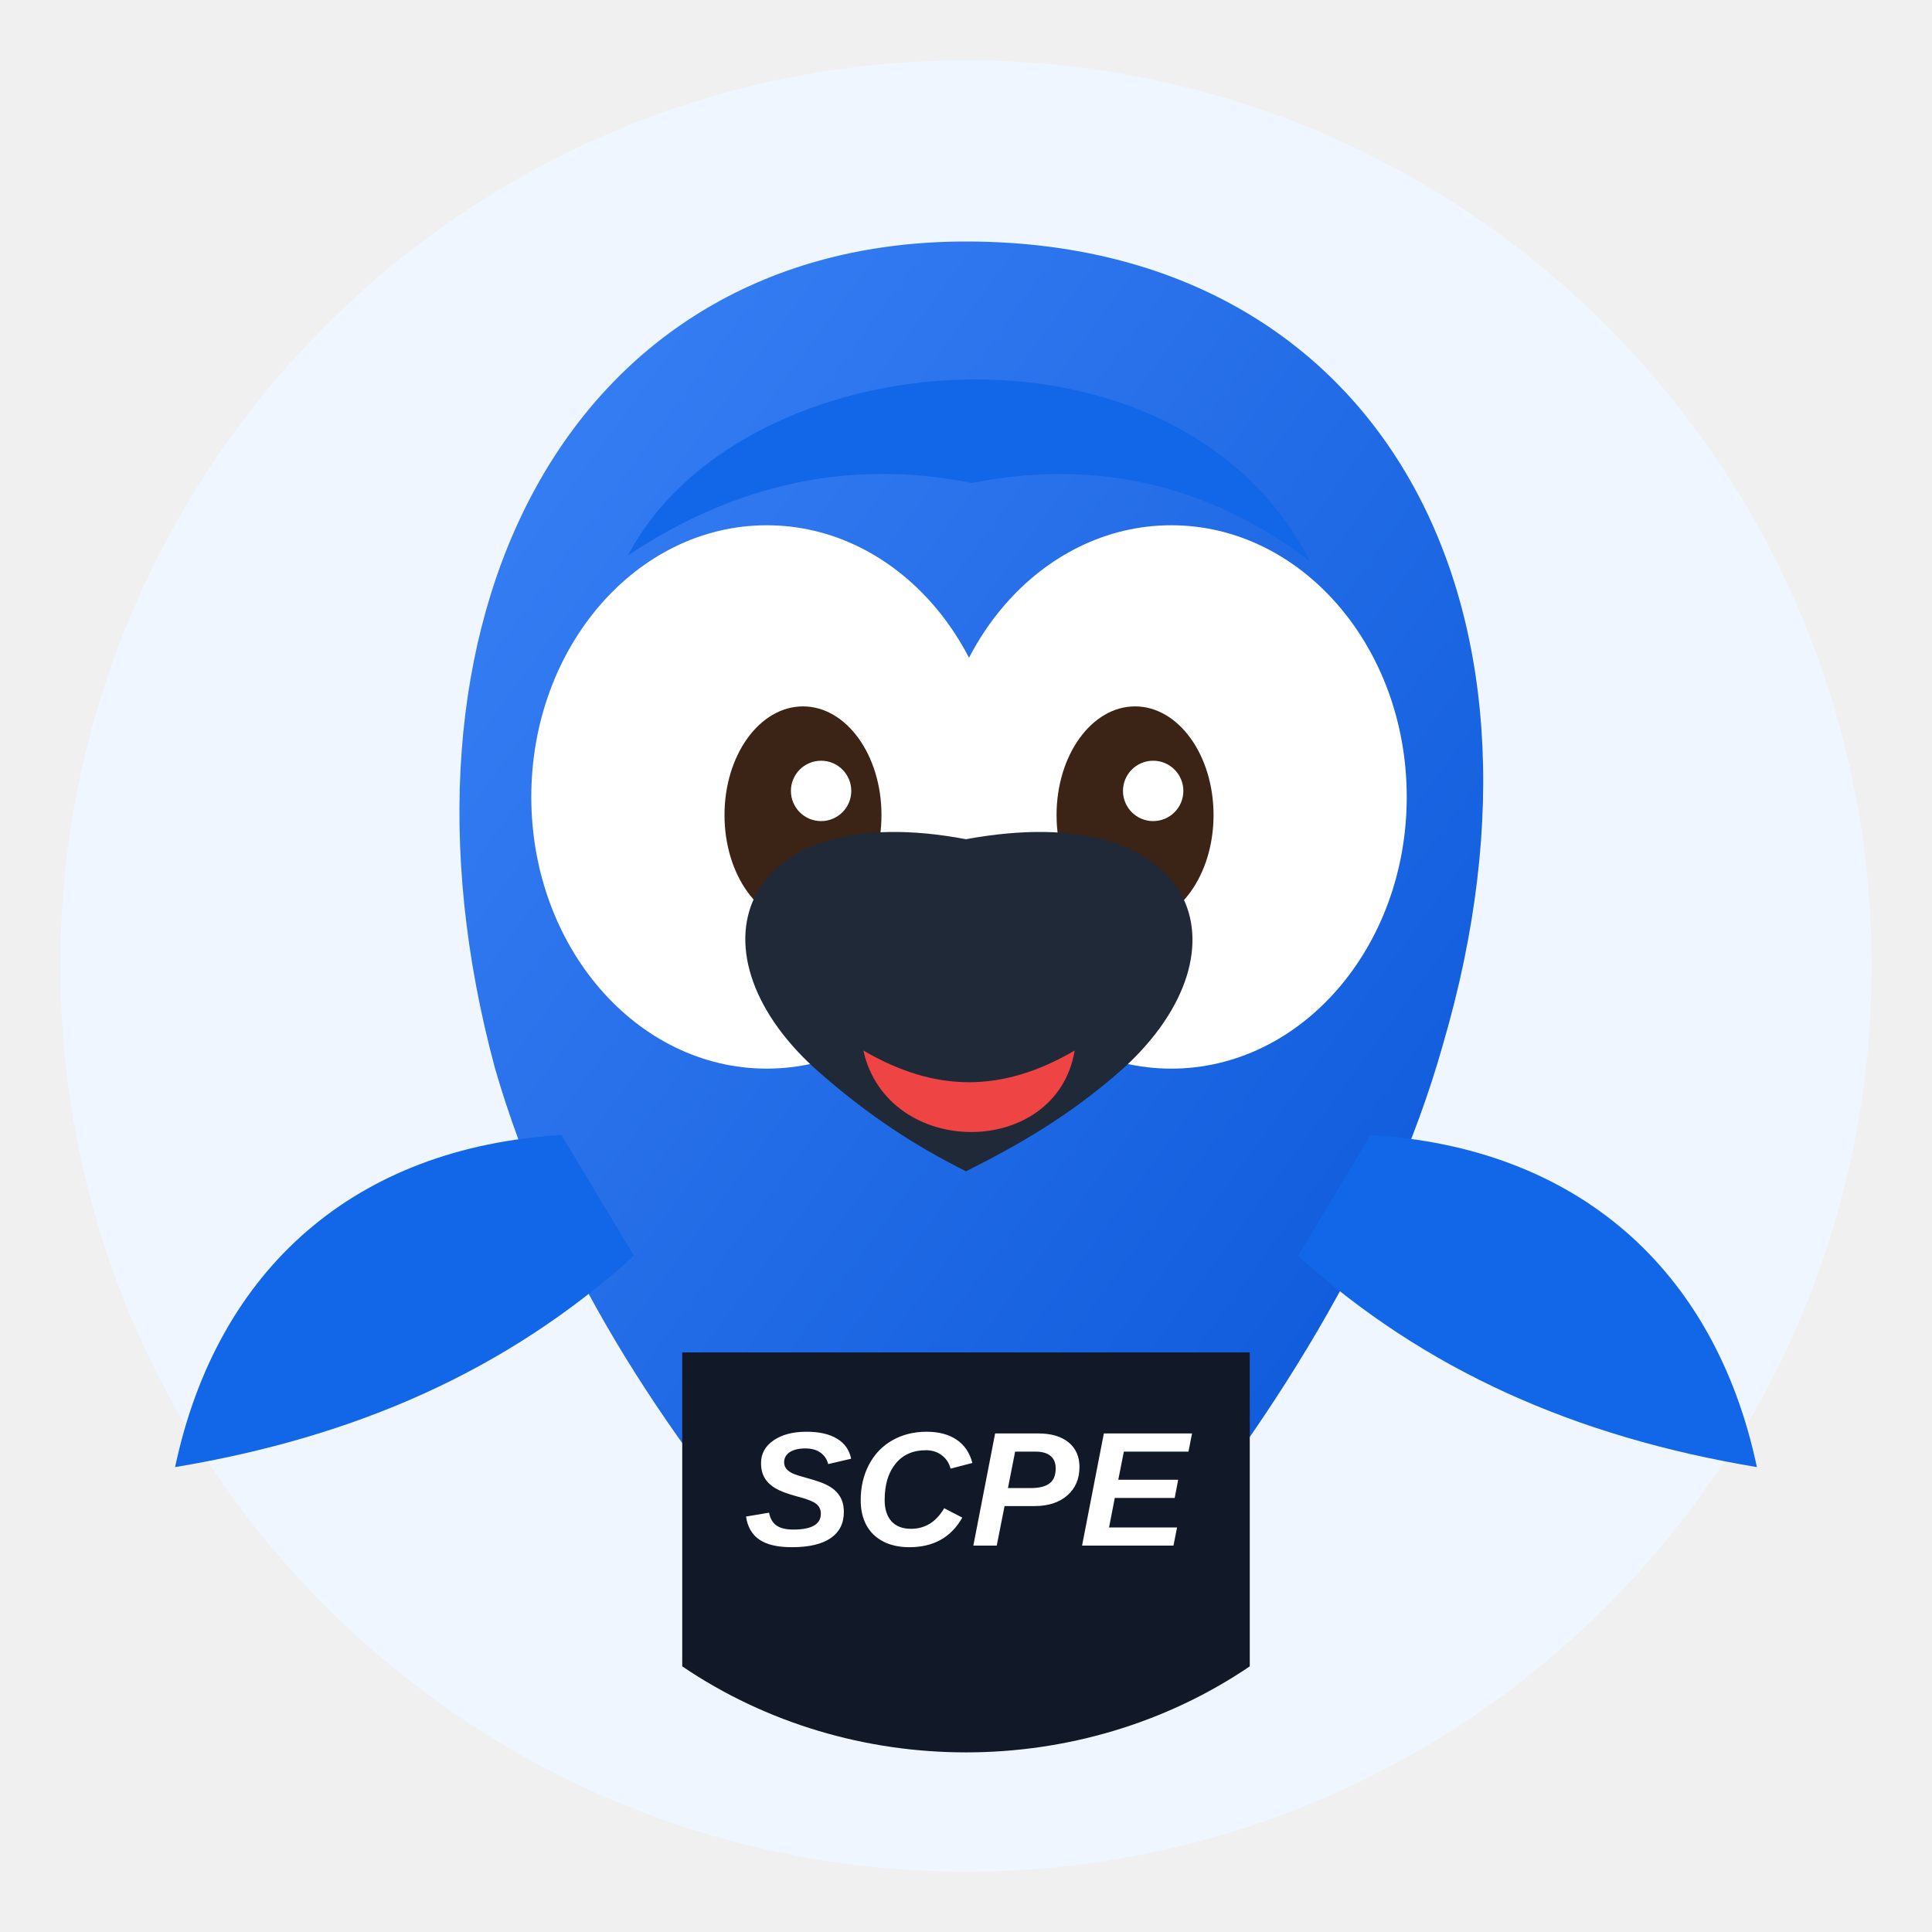
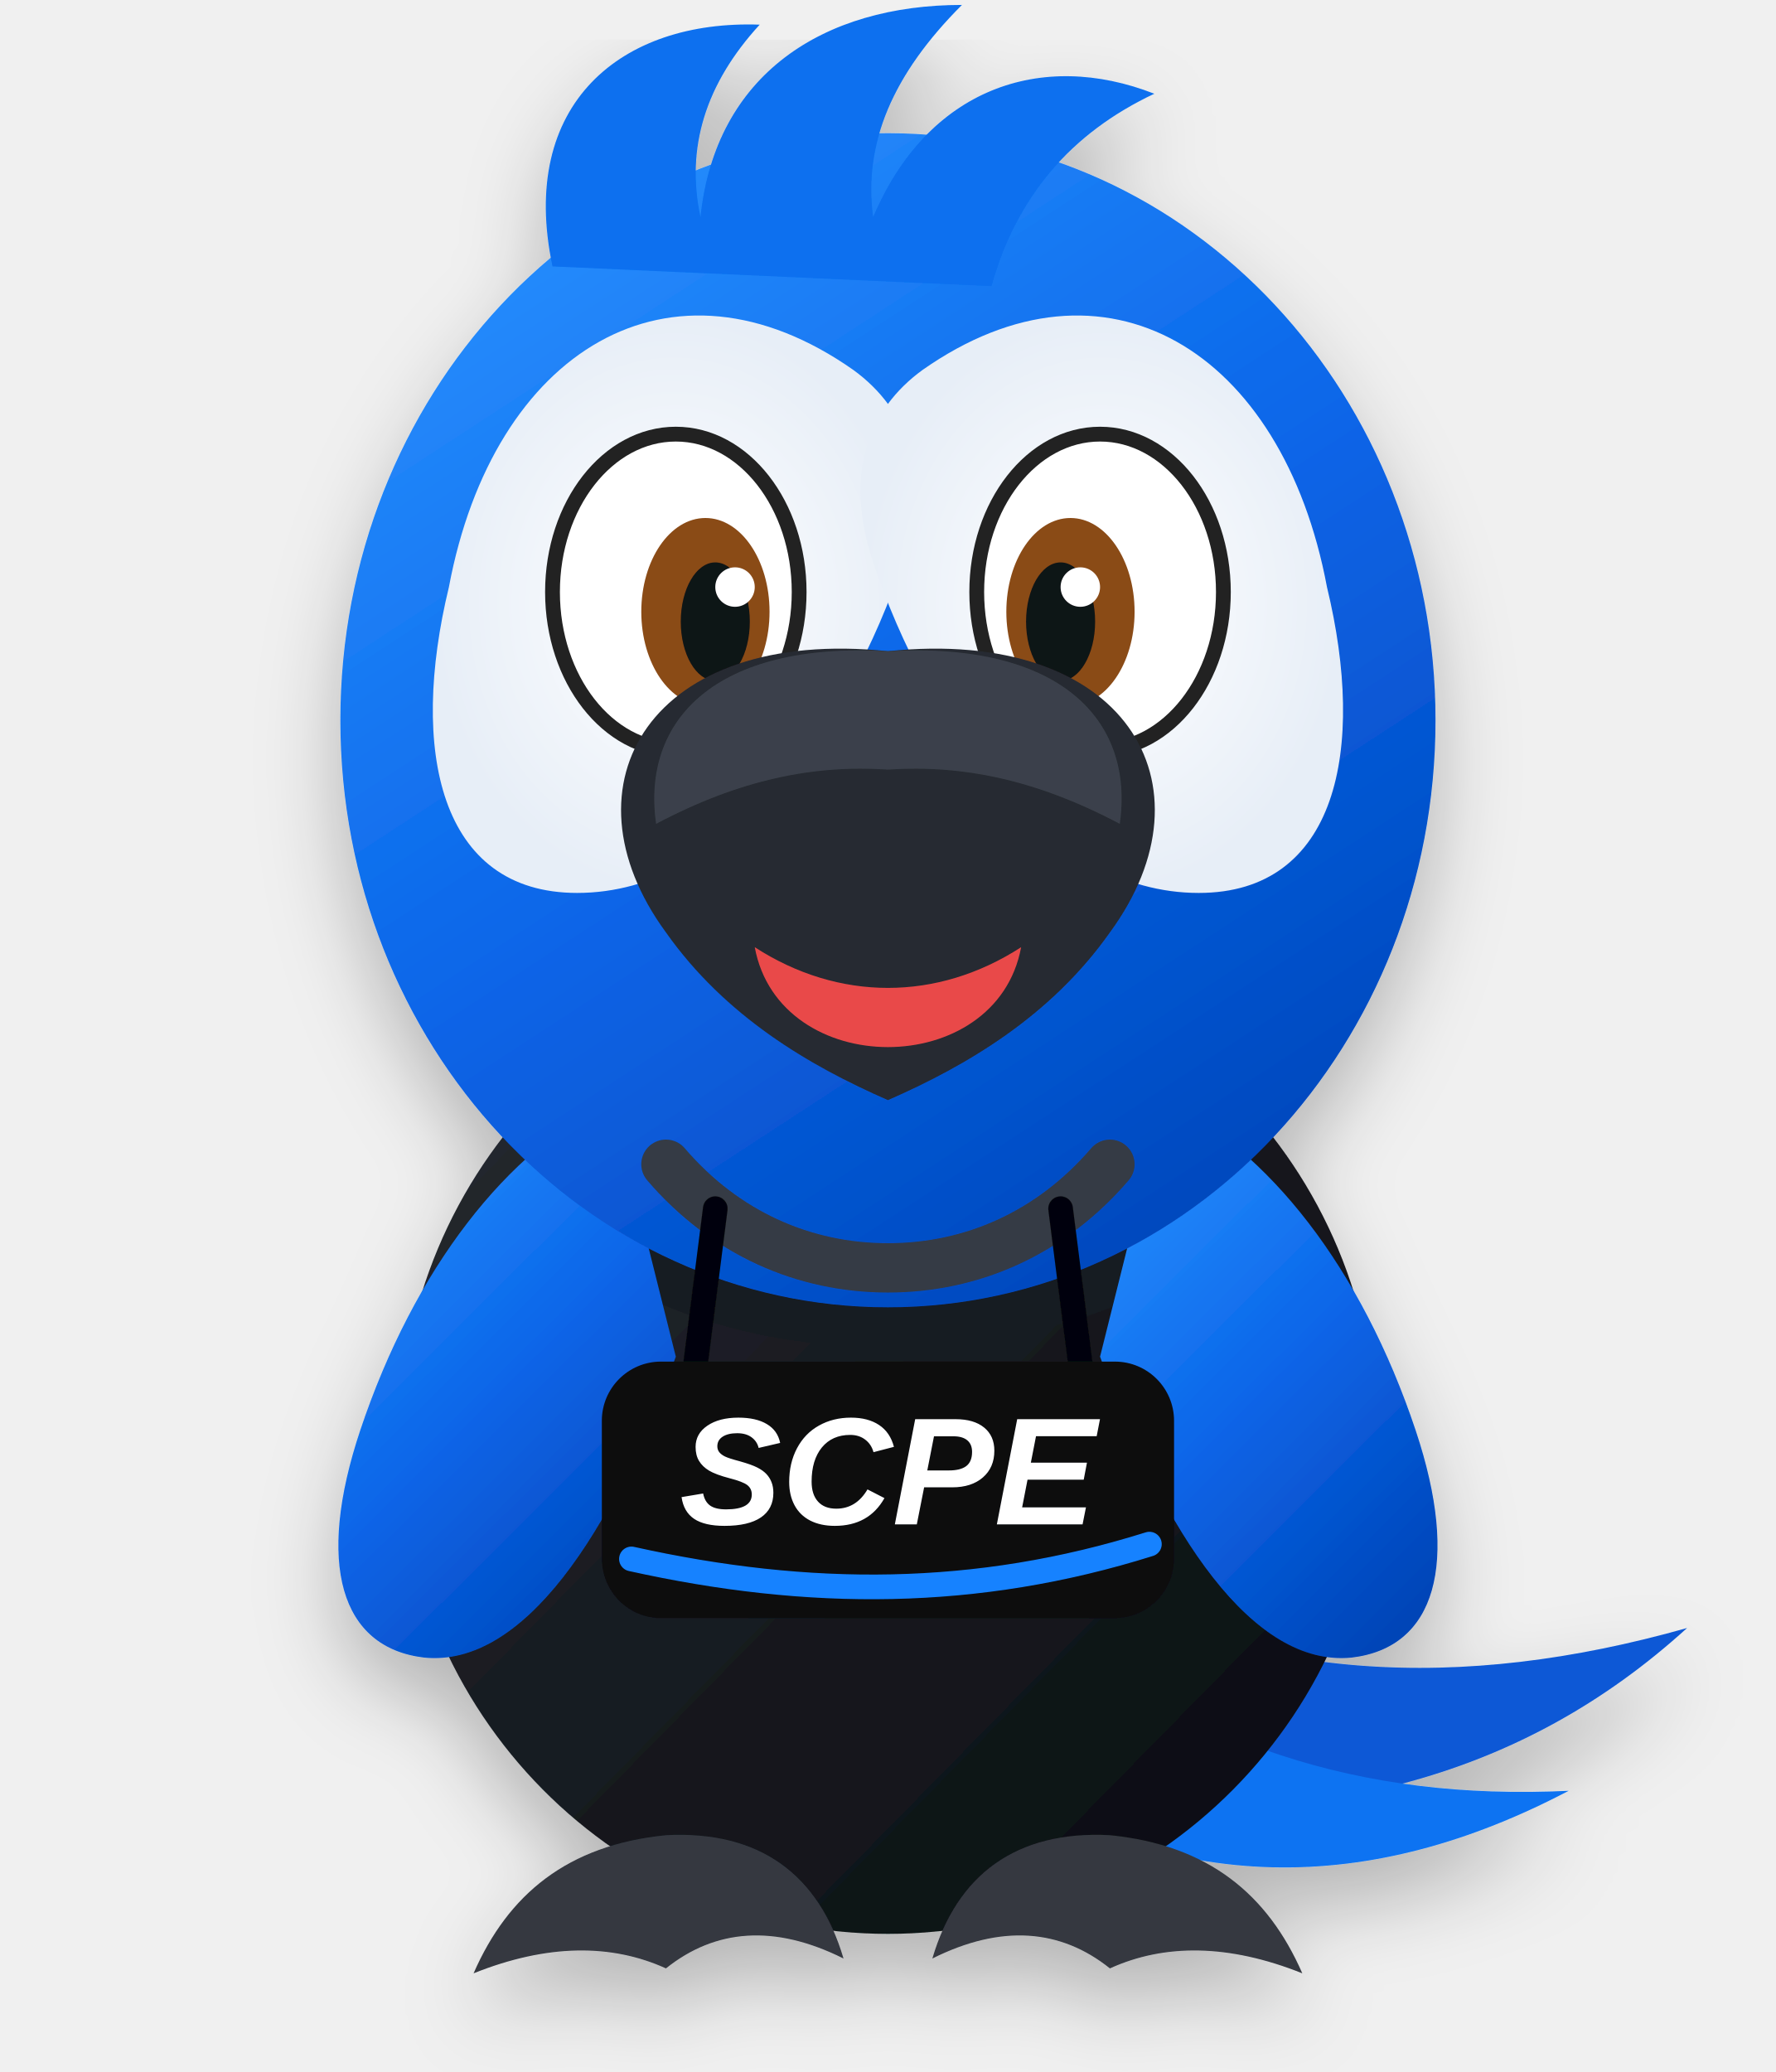
- <svg xmlns="http://www.w3.org/2000/svg" viewBox="0 0 320 320">
+ <svg xmlns="http://www.w3.org/2000/svg" viewBox="0 0 360 420">
  <defs>
-     <linearGradient id="b" x1="0" y1="0" x2="1" y2="1">
-       <stop stop-color="#3b82f6" />
-       <stop offset="1" stop-color="#0754d6" />
+     <linearGradient id="feather" x1=".2" y1="0" x2=".8" y2="1">
+       <stop stop-color="#2990ff" />
+       <stop offset=".5" stop-color="#0965e8" />
+       <stop offset="1" stop-color="#0344b7" />
    </linearGradient>
+     <linearGradient id="hood" x1="0" y1="0" x2="1" y2="1">
+       <stop stop-color="#252a32" />
+       <stop offset="1" stop-color="#090b0f" />
+     </linearGradient>
+     <radialGradient id="face">
+       <stop stop-color="#fff" />
+       <stop offset="1" stop-color="#e7eef7" />
+     </radialGradient>
+     <filter id="shadow">
+       <feDropShadow dx="0" dy="8" stdDeviation="8" flood-opacity=".25" />
+     </filter>
  </defs>
-   <circle cx="160" cy="160" r="150" fill="#eff6ff" />
-   <path d="M82 177c-20-74 12-137 78-137 67 0 101 58 79 133-9 32-29 64-52 91-13 15-40 15-54 0-24-27-42-56-51-87z" fill="url(#b)" />
-   <path d="M104 92c19-36 91-42 113 1-17-13-36-17-56-13-20-4-39 0-57 12z" fill="#1267e8" />
-   <ellipse cx="127" cy="132" rx="39" ry="45" fill="#fff" />
-   <ellipse cx="194" cy="132" rx="39" ry="45" fill="#fff" />
-   <ellipse cx="133" cy="135" rx="13" ry="18" fill="#3b2416" />
-   <ellipse cx="188" cy="135" rx="13" ry="18" fill="#3b2416" />
-   <circle cx="136" cy="131" r="5" fill="#fff" />
-   <circle cx="191" cy="131" r="5" fill="#fff" />
-   <path d="M160 139c-37-7-47 18-25 38 9 8 17 13 25 17 8-4 17-9 26-17 22-20 12-45-26-38z" fill="#1f2937" />
-   <path d="M143 174c12 7 23 7 35 0-3 18-31 18-35 0z" fill="#ef4444" />
-   <path d="M93 188c-34 2-57 22-64 55 30-5 55-16 76-35zM227 188c34 2 57 22 64 55-30-5-55-16-76-35z" fill="#1267e8" />
-   <path d="M113 224h94v52c-28 19-66 19-94 0z" fill="#111827" />
-   <text x="160" y="256" text-anchor="middle" font-family="Arial,sans-serif" font-weight="900" font-style="italic" font-size="27" fill="#fff">SCPE</text>
+   <g filter="url(#shadow)">
+     <path d="M214 319c40 22 82 24 128 11-33 30-76 43-137 34z" fill="#0759d6" />
+     <path d="M207 326c34 28 69 39 111 37-40 21-80 22-121-5z" fill="#0d73f2" />
+     <ellipse cx="180" cy="292" rx="99" ry="100" fill="url(#hood)" />
+     <path d="M104 245c22-33 48-46 76-46s56 14 77 47c-21 18-47 27-77 27s-55-9-76-28z" fill="#161a20" />
+     <path d="M124 223c-21 10-40 34-51 67-9 27-4 44 13 46 20 2 38-25 51-61z" fill="url(#feather)" />
+     <path d="M236 223c21 10 40 34 51 67 9 27 4 44-13 46-20 2-38-25-51-61z" fill="url(#feather)" />
+     <ellipse cx="180" cy="146" rx="111" ry="119" fill="url(#feather)" />
+     <path d="M112 54C105 21 126 4 154 5c-11 12-15 25-12 39 3-29 25-43 53-43-14 14-20 28-18 43 11-26 34-34 57-25-17 8-28 21-33 39z" fill="#0870ef" />
+     <path d="M91 119c9-48 45-70 82-44 11 8 16 21 10 39-11 33-35 67-66 67-28 0-34-29-26-62z" fill="url(#face)" />
+     <path d="M269 119c-9-48-45-70-82-44-11 8-16 21-10 39 11 33 35 67 66 67 28 0 34-29 26-62z" fill="url(#face)" />
+     <ellipse cx="137" cy="120" rx="25" ry="32" fill="#fff" stroke="#222" stroke-width="3" />
+     <ellipse cx="223" cy="120" rx="25" ry="32" fill="#fff" stroke="#222" stroke-width="3" />
+     <ellipse cx="143" cy="124" rx="13" ry="19" fill="#8a4b19" />
+     <ellipse cx="217" cy="124" rx="13" ry="19" fill="#8a4b19" />
+     <ellipse cx="145" cy="126" rx="7" ry="12" fill="#101216" />
+     <ellipse cx="215" cy="126" rx="7" ry="12" fill="#101216" />
+     <circle cx="149" cy="119" r="4" fill="#fff" />
+     <circle cx="219" cy="119" r="4" fill="#fff" />
+     <path d="M180 132c-48-5-67 27-45 57 12 17 29 27 45 34 16-7 33-17 45-34 22-30 3-62-45-57z" fill="#262a31" />
+     <path d="M180 132c-35-2-50 14-47 35 17-9 32-12 47-11 15-1 30 2 47 11 3-21-12-37-47-35z" fill="#3b414b" />
+     <path d="M153 192c17 11 37 11 54 0-5 27-49 27-54 0z" fill="#e94a4a" />
+     <path d="M135 236c12 14 28 21 45 21s33-7 45-21" fill="none" stroke="#343a45" stroke-width="10" stroke-linecap="round" />
+     <path d="M145 245l-7 55M215 245l7 55" stroke="#050608" stroke-width="5" stroke-linecap="round" />
+     <circle cx="138" cy="301" r="5" fill="#777" />
+     <circle cx="222" cy="301" r="5" fill="#777" />
+     <rect x="122" y="276" width="116" height="52" rx="12" fill="#0b0d11" />
+     <text x="180" y="309" text-anchor="middle" font-family="Arial,sans-serif" font-size="31" font-weight="900" font-style="italic" fill="white">SCPE</text>
+     <path d="M128 316c36 8 70 8 105-3" fill="none" stroke="#1682ff" stroke-width="5" stroke-linecap="round" />
+     <path d="M135 372c-20 2-32 12-39 28 15-6 28-6 39-1 10-8 22-9 36-2-5-17-17-26-36-25zM225 372c20 2 32 12 39 28-15-6-28-6-39-1-10-8-22-9-36-2 5-17 17-26 36-25z" fill="#343941" />
+   </g>
</svg>
